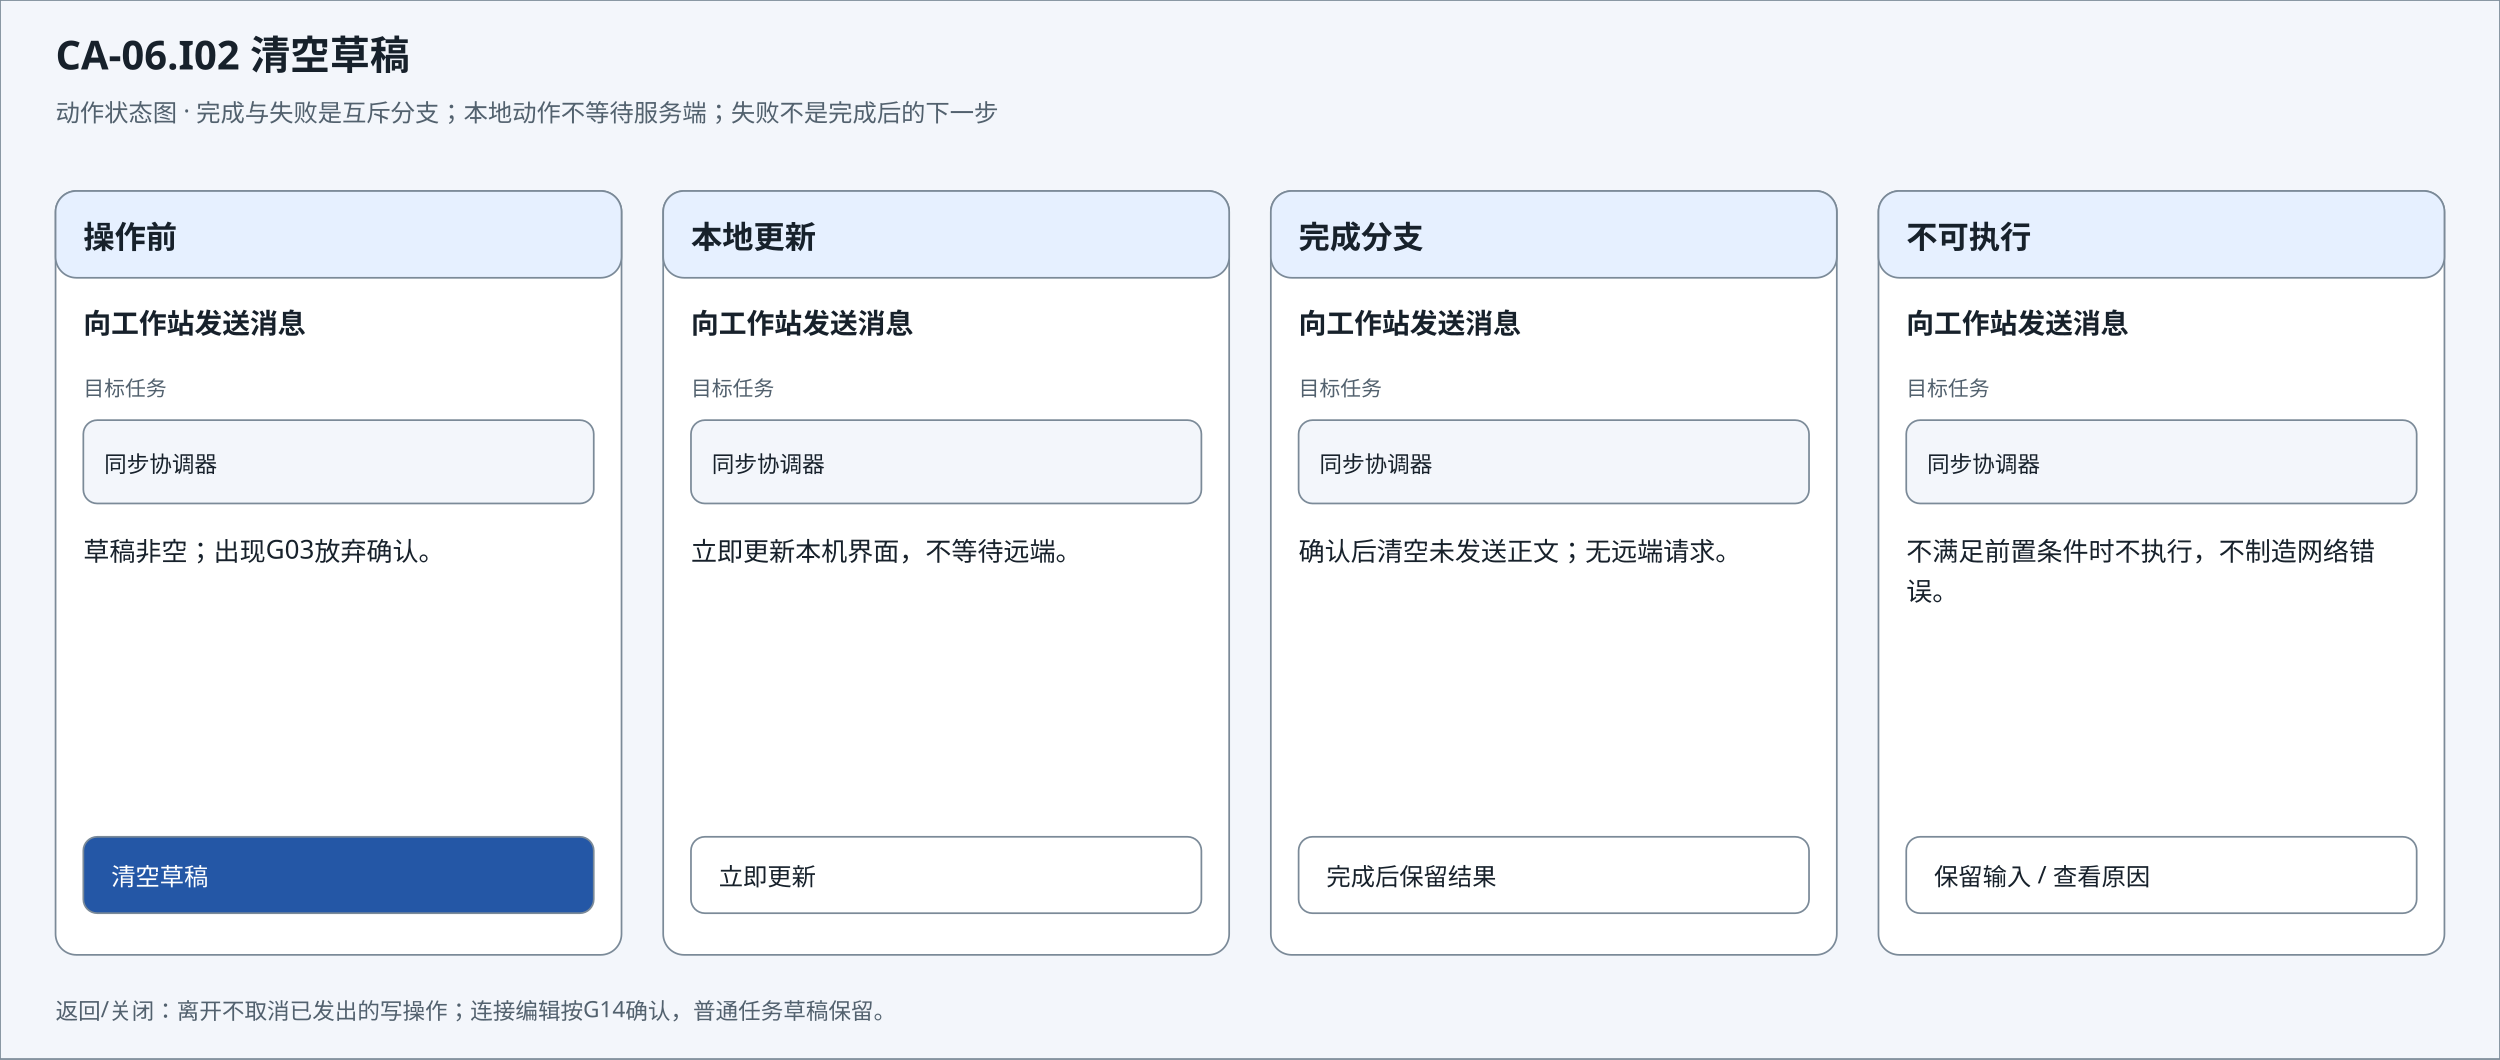
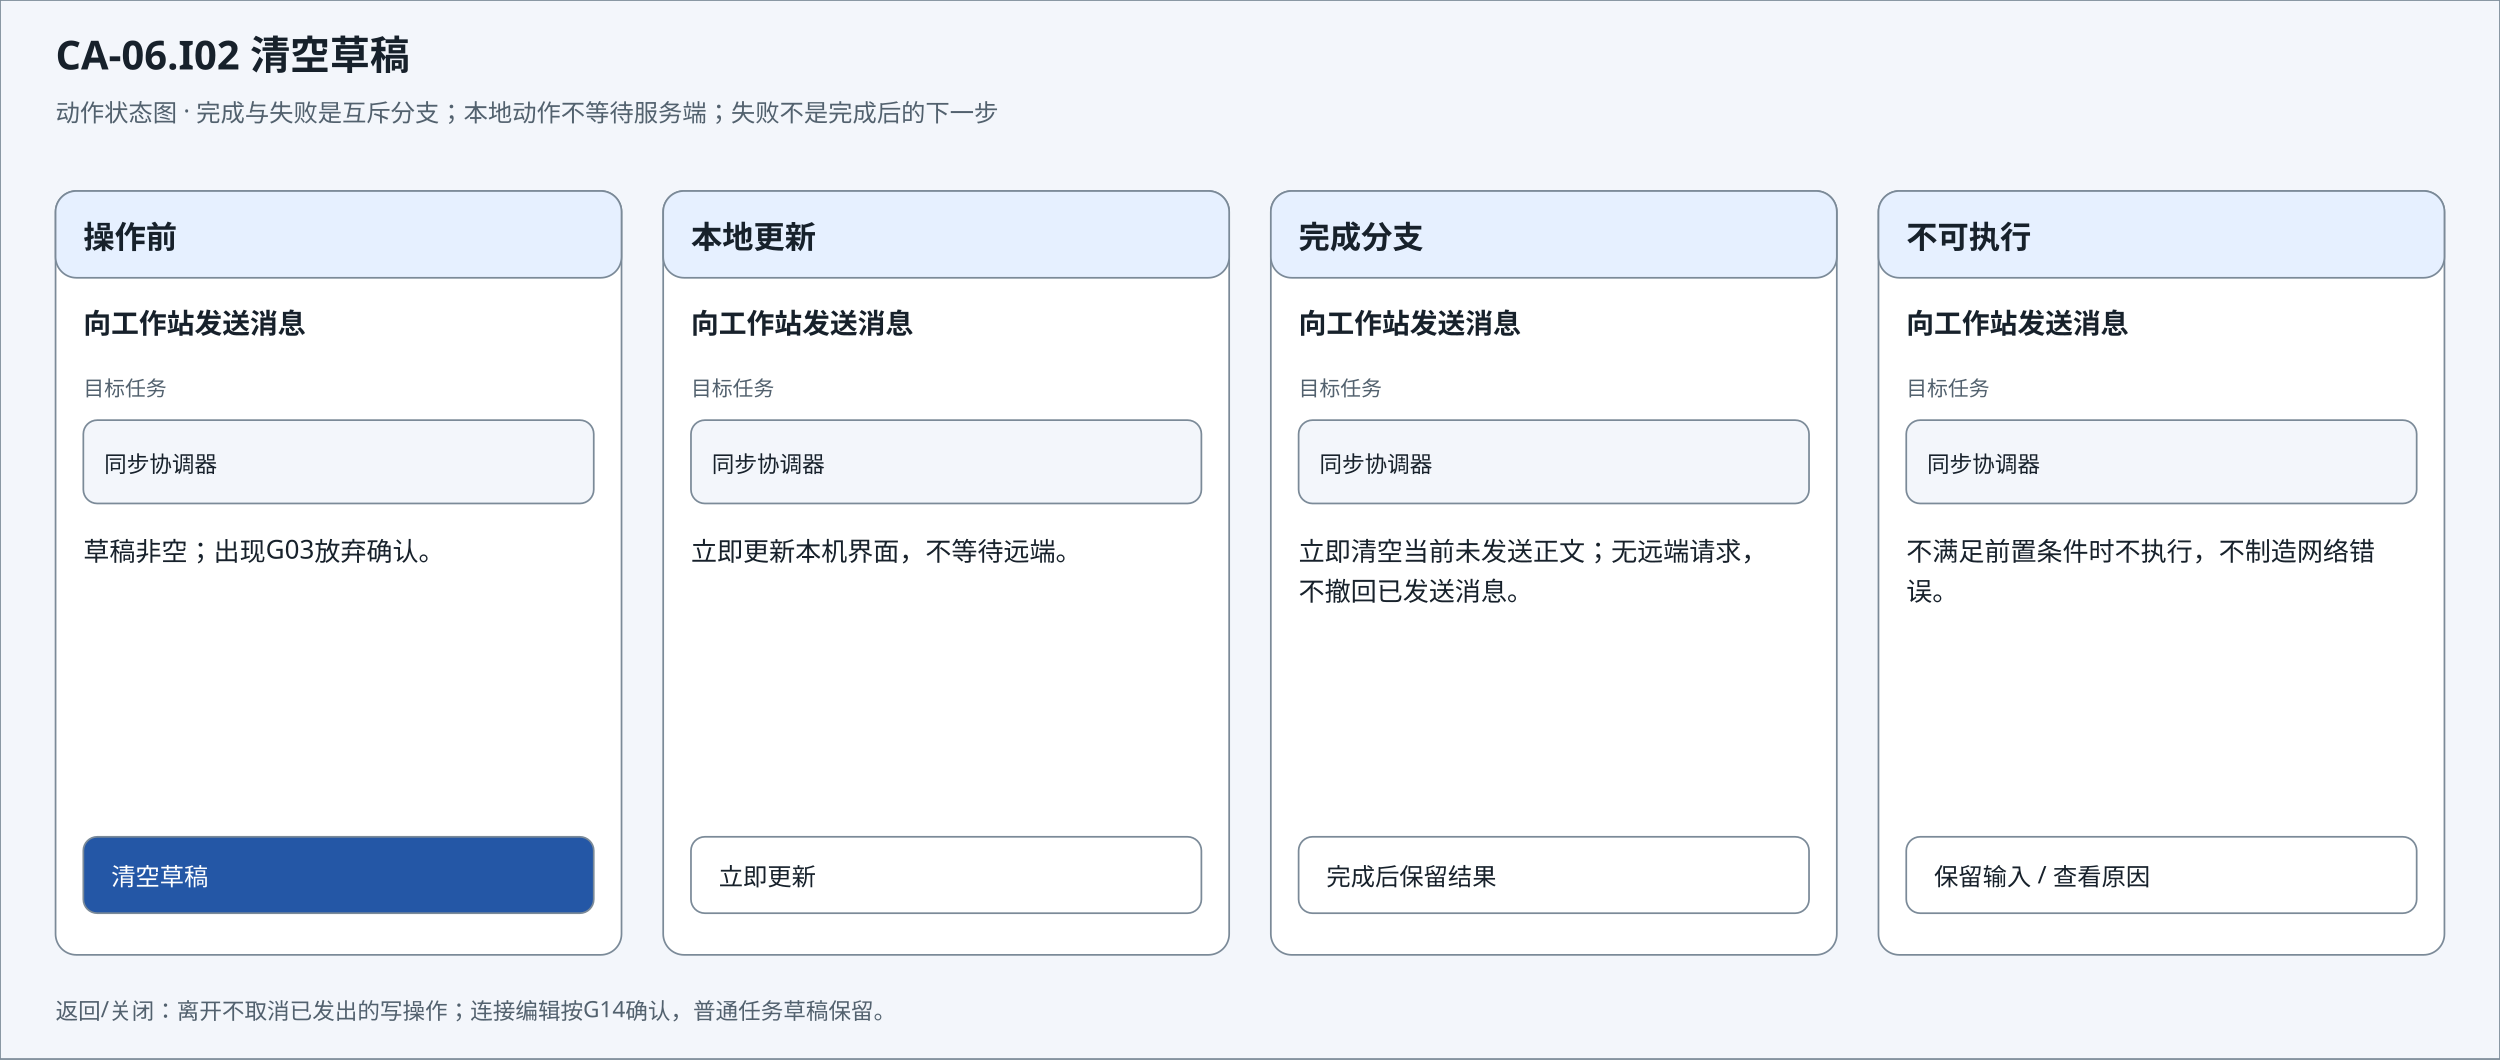
<svg xmlns="http://www.w3.org/2000/svg" width="1440" height="610" viewBox="0 0 1440 610" role="img">
  <style>text{font-family:"Microsoft YaHei","Segoe UI",sans-serif}</style>
  <rect x="0" y="0" width="1440" height="610" rx="0" fill="#F3F6FB" stroke="#7B8A98" />
  <text x="32" y="40" font-size="23" fill="#17212B" font-weight="600">CA-06.I02  清空草稿</text>
  <text x="32" y="70" font-size="14" fill="#52616E" font-weight="400">动作状态图 · 完成与失败是互斥分支；本地动作不等待服务端；失败不是完成后的下一步</text>
  <rect x="32" y="110" width="326" height="440" rx="12" fill="#FFFFFF" stroke="#7B8A98" />
  <rect x="32" y="110" width="326" height="50" rx="12" fill="#E6F0FF" stroke="#7B8A98" />
  <text x="48" y="143" font-size="18" fill="#17212B" font-weight="600">操作前</text>
  <text x="48" y="192" font-size="16" fill="#17212B" font-weight="600">向工作站发送消息</text>
  <text x="48" y="228" font-size="12" fill="#52616E" font-weight="400">目标任务</text>
  <rect x="48" y="242" width="294" height="48" rx="8" fill="#F3F6FB" stroke="#7B8A98" />
  <text x="60" y="272" font-size="13" fill="#17212B" font-weight="400">同步协调器</text>
  <text x="48" y="323" font-size="15" fill="#17212B" font-weight="400">草稿非空；出现G03放弃确认。</text>
  <rect x="48" y="482" width="294" height="44" rx="8" fill="#2457A6" stroke="#7B8A98" />
  <text x="64" y="510" font-size="14" fill="#FFFFFF" font-weight="400">清空草稿</text>
  <rect x="382" y="110" width="326" height="440" rx="12" fill="#FFFFFF" stroke="#7B8A98" />
  <rect x="382" y="110" width="326" height="50" rx="12" fill="#E6F0FF" stroke="#7B8A98" />
  <text x="398" y="143" font-size="18" fill="#17212B" font-weight="600">本地更新</text>
  <text x="398" y="192" font-size="16" fill="#17212B" font-weight="600">向工作站发送消息</text>
  <text x="398" y="228" font-size="12" fill="#52616E" font-weight="400">目标任务</text>
  <rect x="398" y="242" width="294" height="48" rx="8" fill="#F3F6FB" stroke="#7B8A98" />
  <text x="410" y="272" font-size="13" fill="#17212B" font-weight="400">同步协调器</text>
  <text x="398" y="323" font-size="15" fill="#17212B" font-weight="400">立即更新本机界面，不等待远端。</text>
  <rect x="398" y="482" width="294" height="44" rx="8" fill="#FFFFFF" stroke="#7B8A98" />
  <text x="414" y="510" font-size="14" fill="#17212B" font-weight="400">立即更新</text>
  <rect x="732" y="110" width="326" height="440" rx="12" fill="#FFFFFF" stroke="#7B8A98" />
  <rect x="732" y="110" width="326" height="50" rx="12" fill="#E6F0FF" stroke="#7B8A98" />
  <text x="748" y="143" font-size="18" fill="#17212B" font-weight="600">完成分支</text>
  <text x="748" y="192" font-size="16" fill="#17212B" font-weight="600">向工作站发送消息</text>
  <text x="748" y="228" font-size="12" fill="#52616E" font-weight="400">目标任务</text>
  <rect x="748" y="242" width="294" height="48" rx="8" fill="#F3F6FB" stroke="#7B8A98" />
  <text x="760" y="272" font-size="13" fill="#17212B" font-weight="400">同步协调器</text>
-   <text x="748" y="323" font-size="15" fill="#17212B" font-weight="400">确认后清空未发送正文；无远端请求。</text>
+   <text x="748" y="323" font-size="15" fill="#17212B" font-weight="400">立即清空当前未发送正文；无远端请求，</text>
+   <text x="748" y="346" font-size="15" fill="#17212B" font-weight="400">不撤回已发送消息。</text>
  <rect x="748" y="482" width="294" height="44" rx="8" fill="#FFFFFF" stroke="#7B8A98" />
  <text x="764" y="510" font-size="14" fill="#17212B" font-weight="400">完成后保留结果</text>
  <rect x="1082" y="110" width="326" height="440" rx="12" fill="#FFFFFF" stroke="#7B8A98" />
  <rect x="1082" y="110" width="326" height="50" rx="12" fill="#E6F0FF" stroke="#7B8A98" />
  <text x="1098" y="143" font-size="18" fill="#17212B" font-weight="600">不可执行</text>
  <text x="1098" y="192" font-size="16" fill="#17212B" font-weight="600">向工作站发送消息</text>
  <text x="1098" y="228" font-size="12" fill="#52616E" font-weight="400">目标任务</text>
  <rect x="1098" y="242" width="294" height="48" rx="8" fill="#F3F6FB" stroke="#7B8A98" />
  <text x="1110" y="272" font-size="13" fill="#17212B" font-weight="400">同步协调器</text>
  <text x="1098" y="323" font-size="15" fill="#17212B" font-weight="400">不满足前置条件时不执行，不制造网络错</text>
  <text x="1098" y="346" font-size="15" fill="#17212B" font-weight="400">误。</text>
  <rect x="1098" y="482" width="294" height="44" rx="8" fill="#FFFFFF" stroke="#7B8A98" />
  <text x="1114" y="510" font-size="14" fill="#17212B" font-weight="400">保留输入 / 查看原因</text>
  <text x="32" y="587" font-size="13" fill="#52616E" font-weight="400">返回/关闭：离开不取消已发出的写操作；连接编辑按G14确认，普通任务草稿保留。</text>
</svg>
